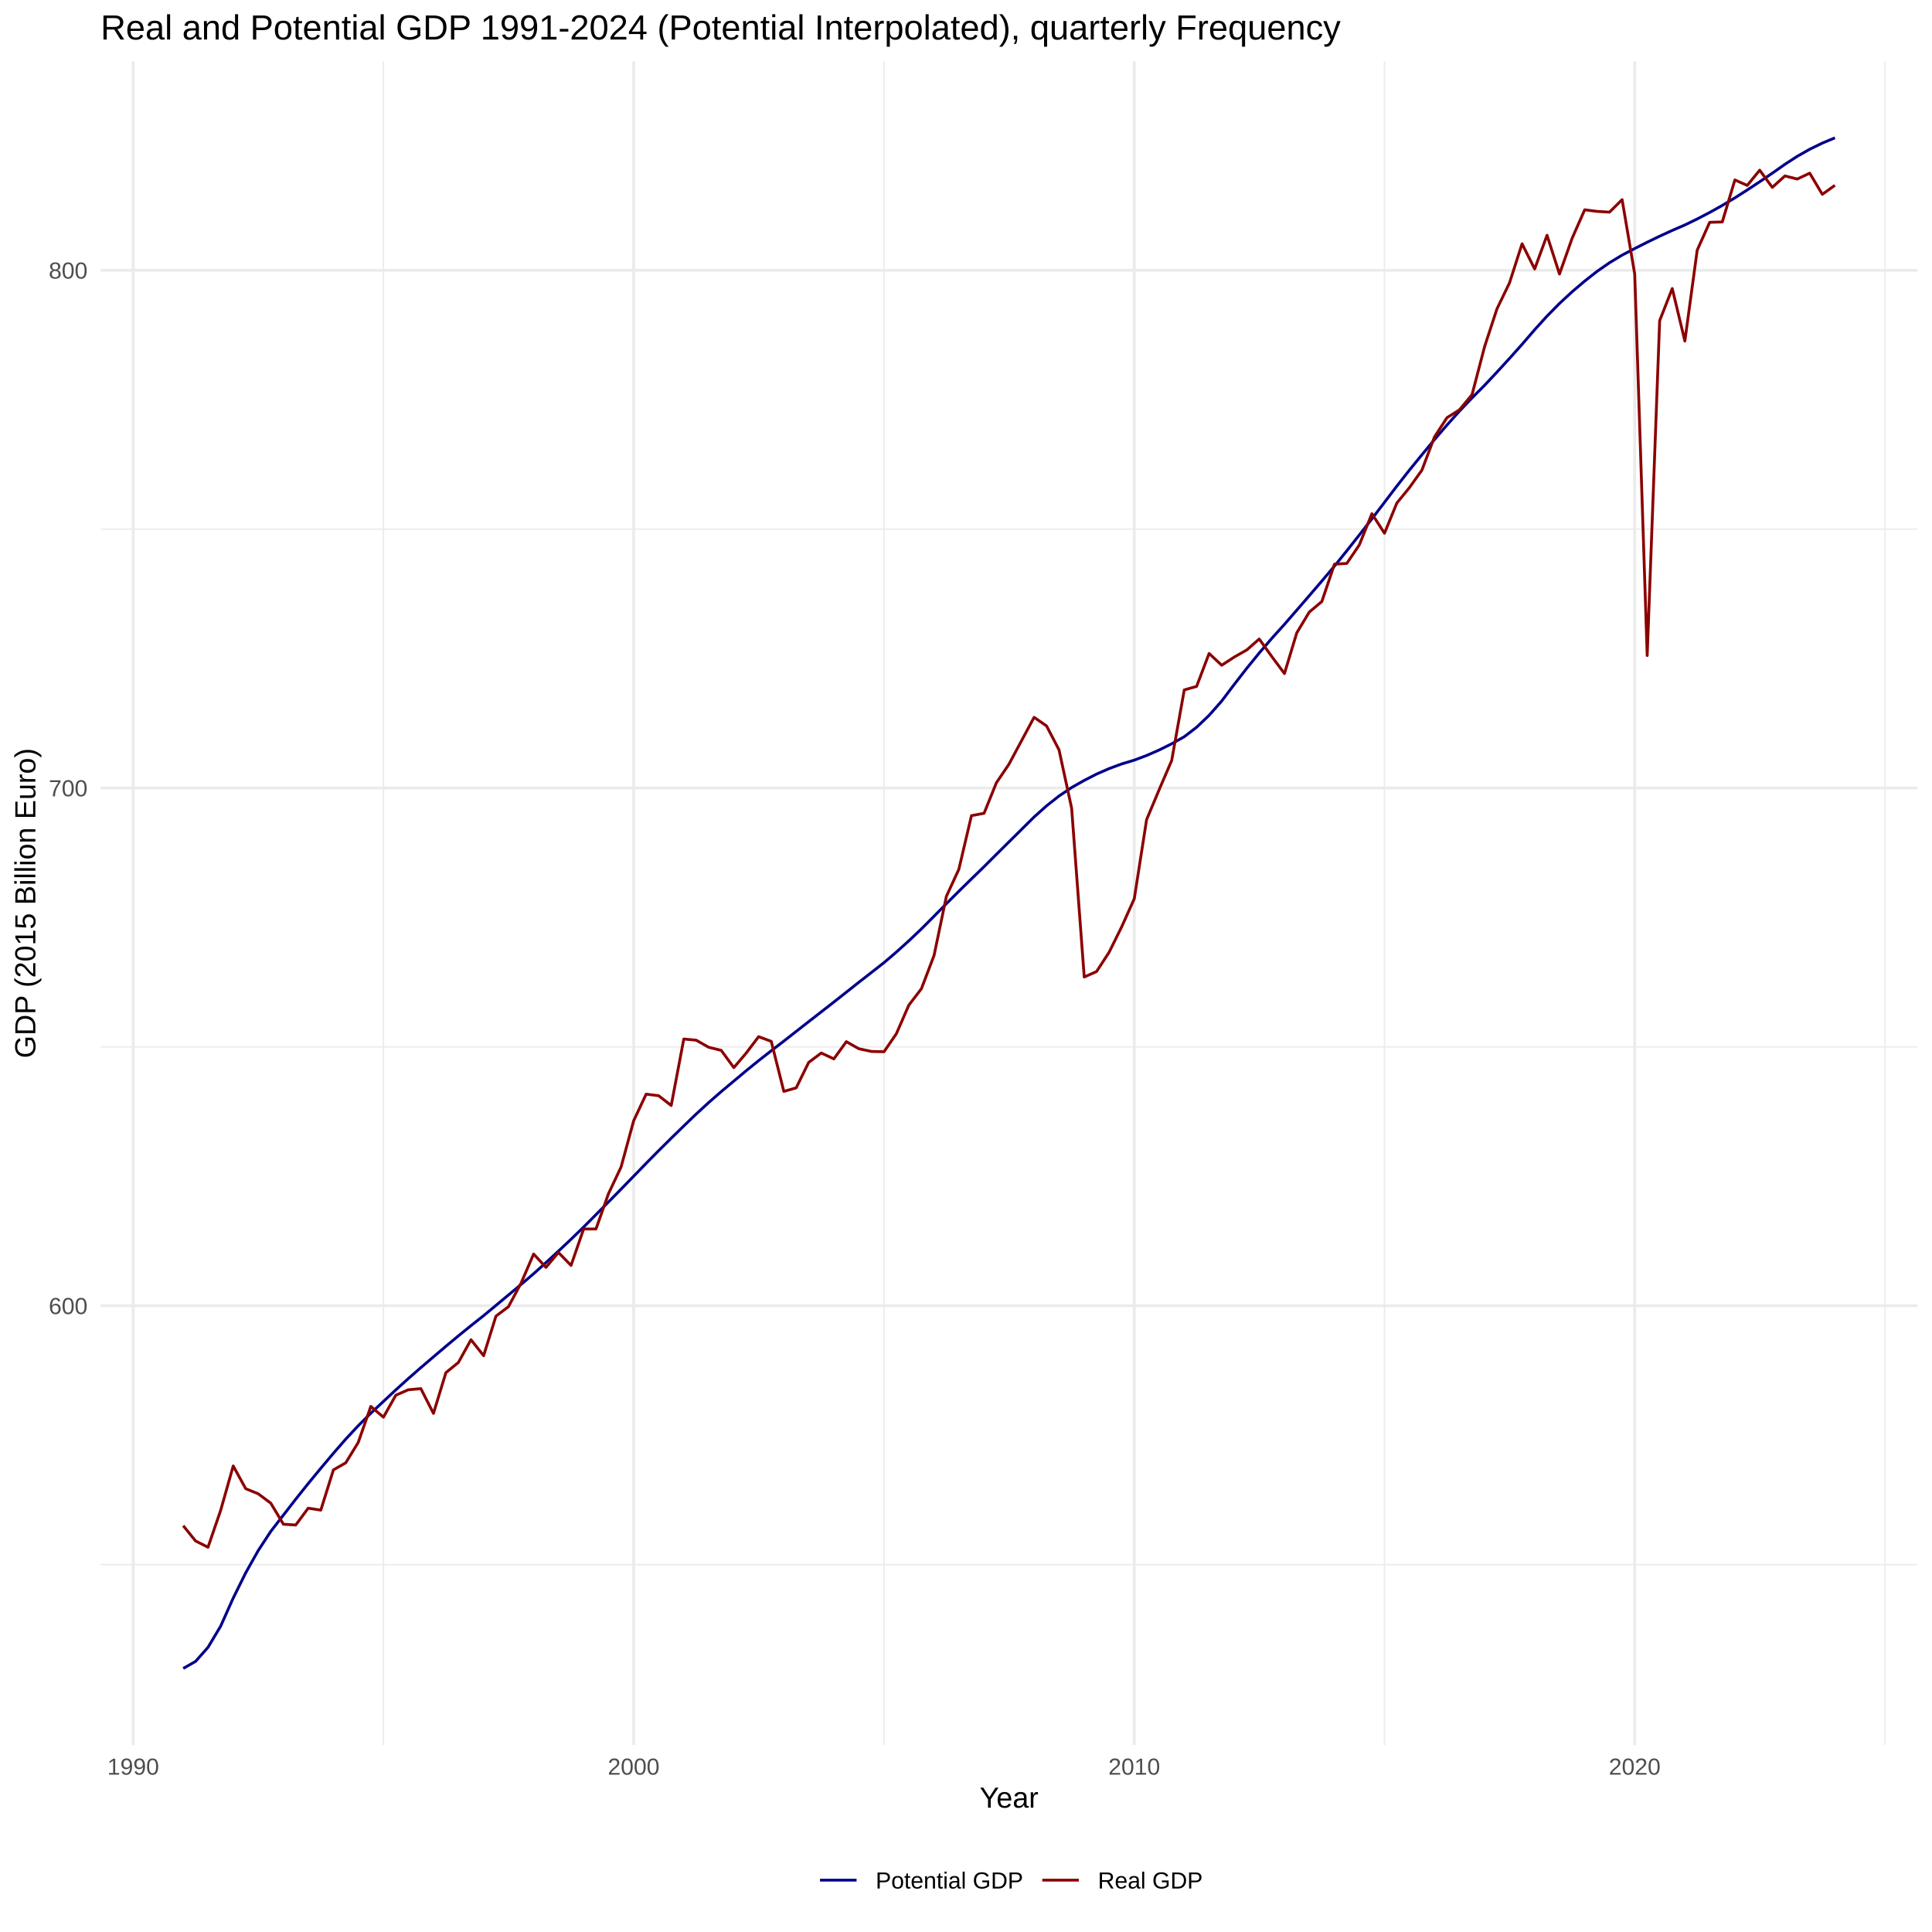
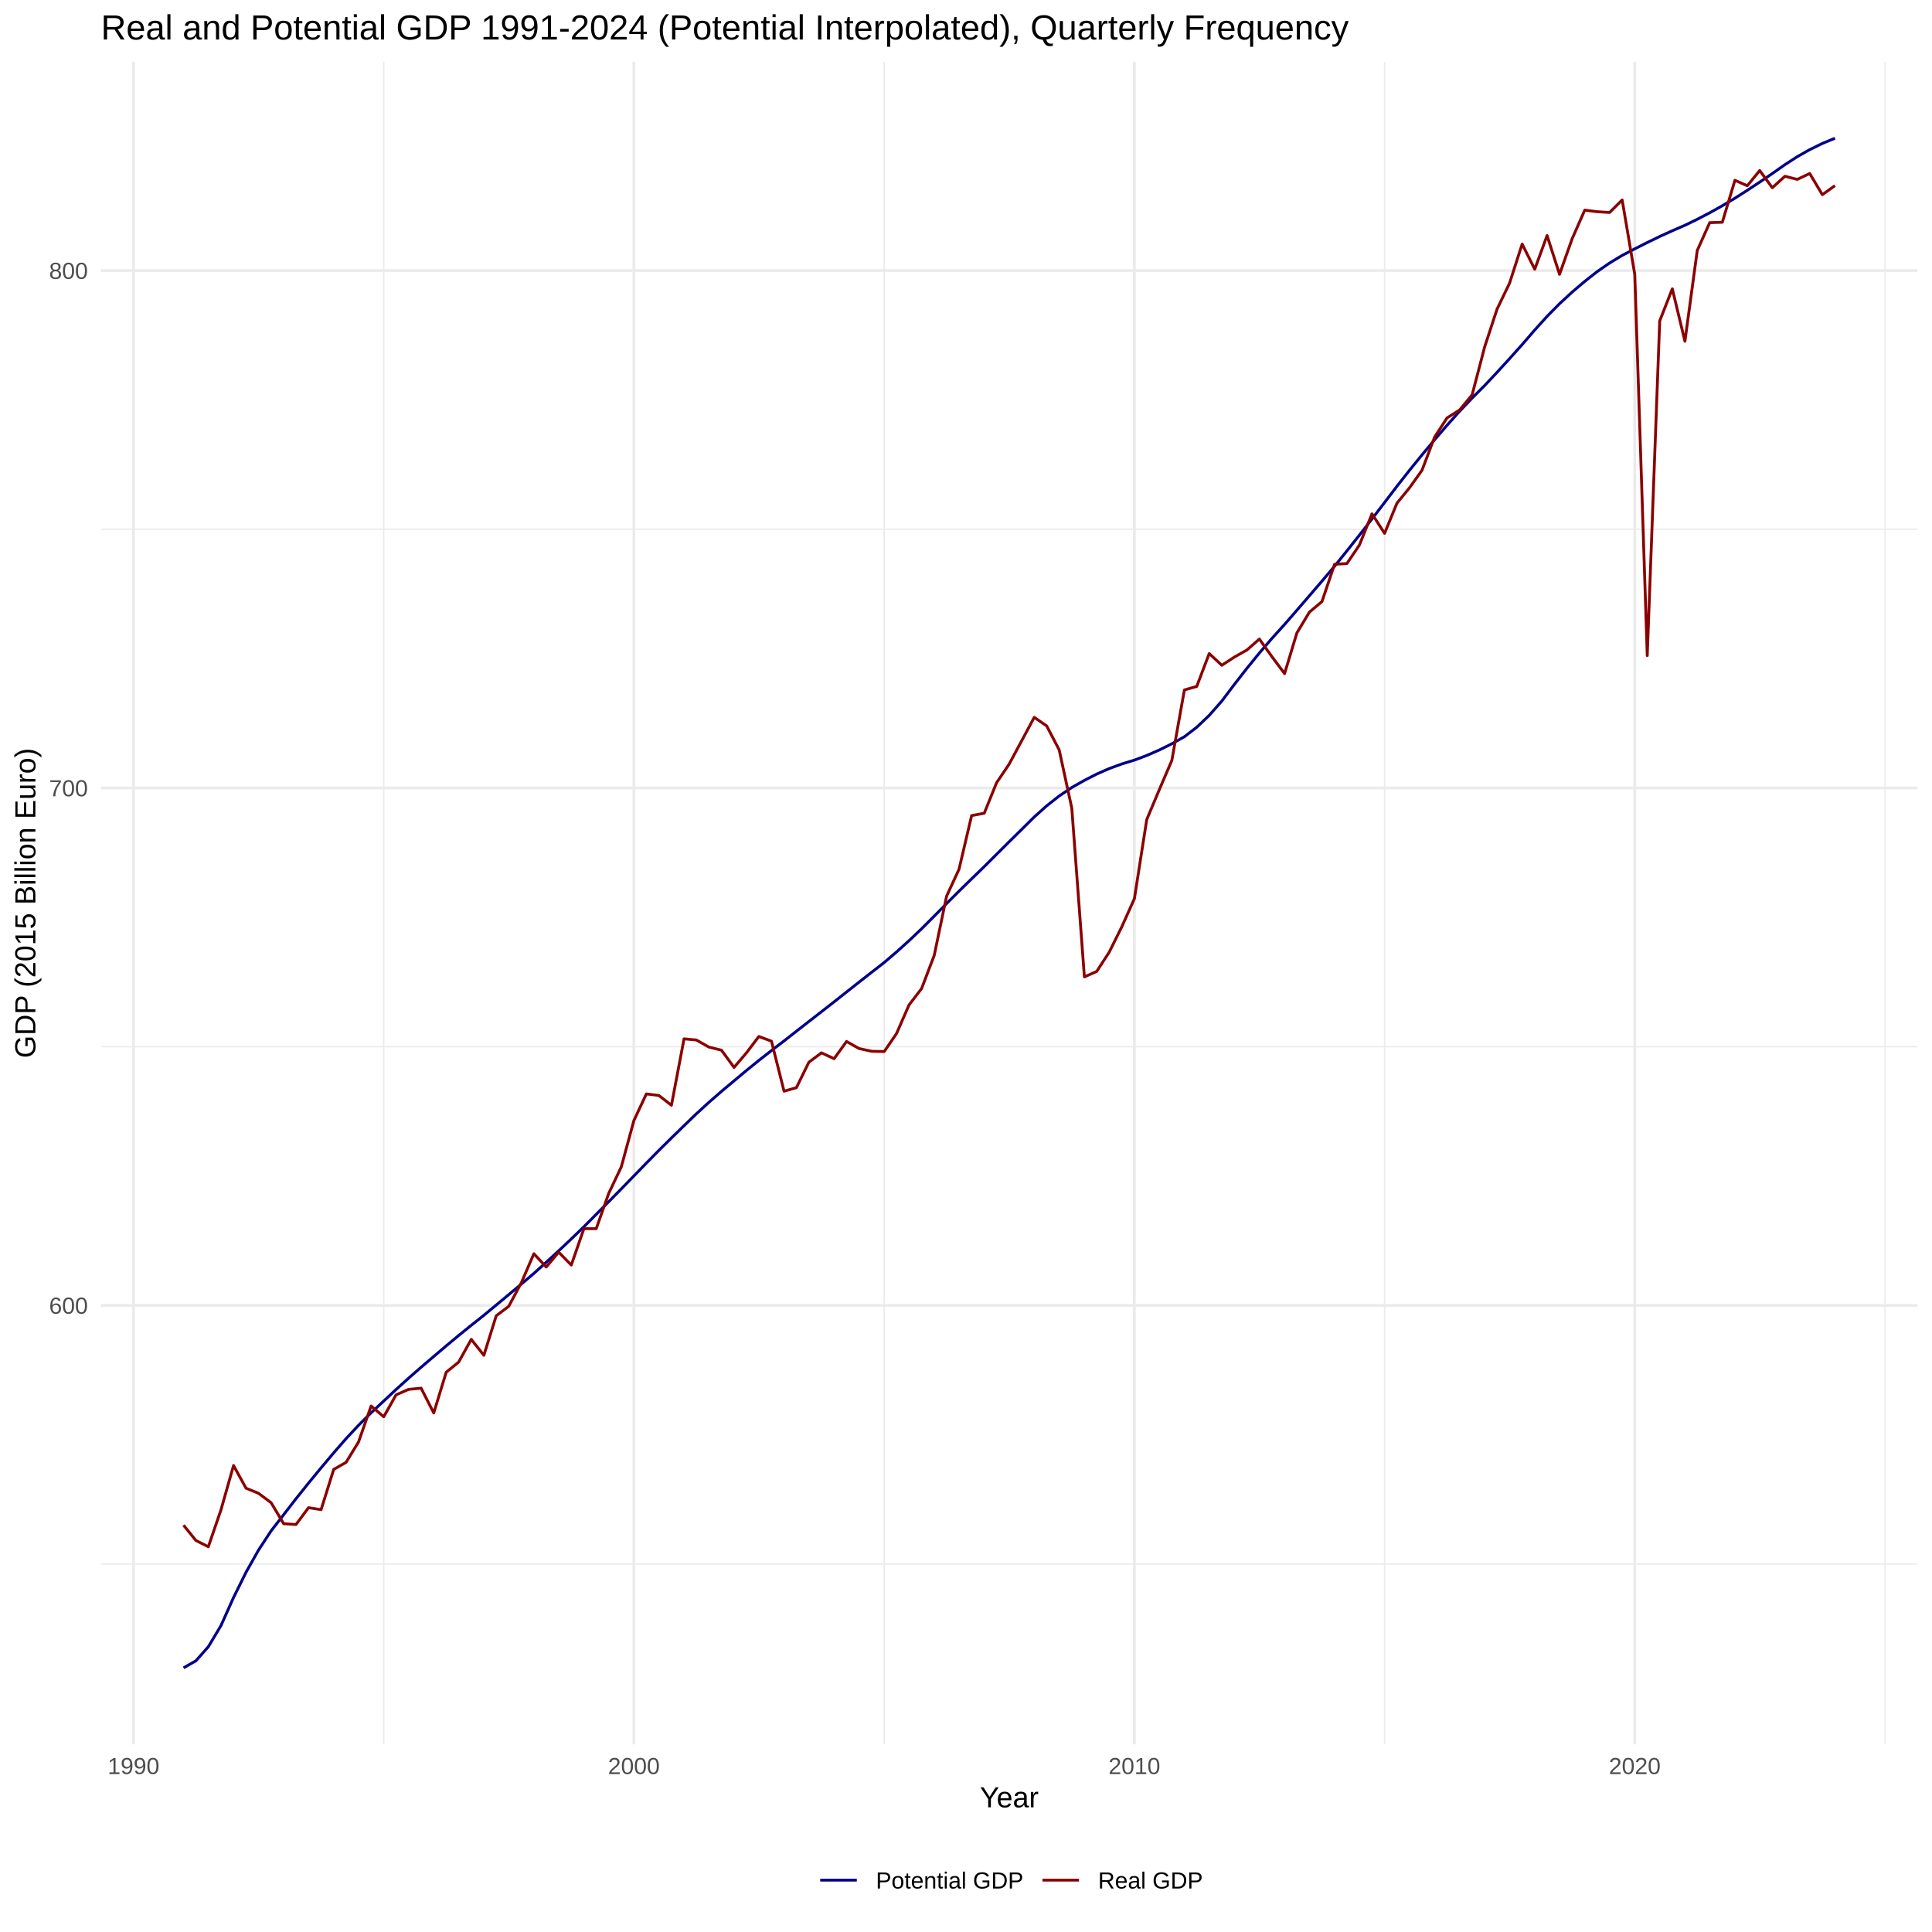
<svg xmlns="http://www.w3.org/2000/svg" class="svglite" width="730.19pt" height="730.19pt" viewBox="0 0 730.19 730.19">
  <defs>
    <style type="text/css">
    .svglite line, .svglite polyline, .svglite polygon, .svglite path, .svglite rect, .svglite circle {
      fill: none;
      stroke: #000000;
      stroke-linecap: round;
      stroke-linejoin: round;
      stroke-miterlimit: 10.00;
    }
    .svglite text {
      white-space: pre;
    }
  </style>
  </defs>
  <rect width="100%" height="100%" style="stroke: none; fill: none;" />
  <defs>
    <clipPath id="cpMC4wMHw3MzAuMTl8MC4wMHw3MzAuMTk=">
      <rect x="0.00" y="0.00" width="730.19" height="730.19" />
    </clipPath>
  </defs>
  <g clip-path="url(#cpMC4wMHw3MzAuMTl8MC4wMHw3MzAuMTk=)">
</g>
  <defs>
-     <clipPath id="cpMzguMDN8NzI0LjcyfDIzLjE4fDY1OS41MA==">
-       <rect x="38.03" y="23.18" width="686.68" height="636.32" />
+     <clipPath id="cpMzguMTZ8NzI0LjcyfDIzLjM0fDY1OS4yNg==">
+       <rect x="38.16" y="23.34" width="686.55" height="635.93" />
    </clipPath>
  </defs>
-   <g clip-path="url(#cpMzguMDN8NzI0LjcyfDIzLjE4fDY1OS41MA==)">
-     <polyline points="38.03,591.34 724.72,591.34 " style="stroke-width: 0.53; stroke: #EBEBEB; stroke-linecap: butt;" />
-     <polyline points="38.03,395.66 724.72,395.66 " style="stroke-width: 0.53; stroke: #EBEBEB; stroke-linecap: butt;" />
-     <polyline points="38.03,199.98 724.72,199.98 " style="stroke-width: 0.53; stroke: #EBEBEB; stroke-linecap: butt;" />
-     <polyline points="144.92,659.50 144.92,23.18 " style="stroke-width: 0.53; stroke: #EBEBEB; stroke-linecap: butt;" />
-     <polyline points="334.09,659.50 334.09,23.18 " style="stroke-width: 0.53; stroke: #EBEBEB; stroke-linecap: butt;" />
-     <polyline points="523.26,659.50 523.26,23.18 " style="stroke-width: 0.53; stroke: #EBEBEB; stroke-linecap: butt;" />
-     <polyline points="712.43,659.50 712.43,23.18 " style="stroke-width: 0.53; stroke: #EBEBEB; stroke-linecap: butt;" />
-     <polyline points="38.03,493.50 724.72,493.50 " style="stroke-width: 1.07; stroke: #EBEBEB; stroke-linecap: butt;" />
-     <polyline points="38.03,297.82 724.72,297.82 " style="stroke-width: 1.07; stroke: #EBEBEB; stroke-linecap: butt;" />
-     <polyline points="38.03,102.15 724.72,102.15 " style="stroke-width: 1.07; stroke: #EBEBEB; stroke-linecap: butt;" />
-     <polyline points="50.34,659.50 50.34,23.18 " style="stroke-width: 1.07; stroke: #EBEBEB; stroke-linecap: butt;" />
-     <polyline points="239.49,659.50 239.49,23.18 " style="stroke-width: 1.07; stroke: #EBEBEB; stroke-linecap: butt;" />
-     <polyline points="428.69,659.50 428.69,23.18 " style="stroke-width: 1.07; stroke: #EBEBEB; stroke-linecap: butt;" />
-     <polyline points="617.83,659.50 617.83,23.18 " style="stroke-width: 1.07; stroke: #EBEBEB; stroke-linecap: butt;" />
-     <polyline points="69.25,630.58 73.91,627.92 78.62,622.59 83.39,614.61 88.15,603.97 92.86,594.45 97.58,586.05 102.34,578.78 107.11,572.63 111.77,566.61 116.48,560.70 121.25,554.92 126.01,549.26 130.67,543.91 135.39,538.86 140.15,534.11 144.92,529.66 149.58,525.31 154.29,521.05 159.05,516.89 163.82,512.82 168.53,508.82 173.25,504.88 178.01,501.02 182.78,497.24 187.44,493.38 192.15,489.45 196.92,485.46 201.68,481.40 206.34,477.20 211.05,472.86 215.82,468.38 220.58,463.75 225.25,459.06 229.96,454.29 234.72,449.45 239.49,444.54 244.20,439.69 248.92,434.91 253.68,430.19 258.44,425.54 263.11,421.05 267.82,416.73 272.58,412.57 277.35,408.58 282.01,404.68 286.72,400.86 291.49,397.13 296.25,393.48 300.91,389.82 305.63,386.13 310.39,382.43 315.16,378.71 319.87,374.99 324.58,371.26 329.35,367.54 334.11,363.82 338.78,359.83 343.49,355.58 348.25,351.07 353.02,346.29 357.68,341.55 362.39,336.85 367.16,332.18 371.92,327.55 376.58,322.90 381.30,318.22 386.06,313.51 390.83,308.78 395.54,304.56 400.25,300.85 405.02,297.64 409.78,294.95 414.44,292.56 419.16,290.49 423.92,288.73 428.69,287.29 433.35,285.54 438.06,283.48 442.83,281.11 447.59,278.44 452.25,274.86 456.97,270.36 461.73,264.96 466.50,258.64 471.21,252.58 475.92,246.79 480.69,241.25 485.45,235.97 490.11,230.60 494.83,225.14 499.59,219.59 504.36,213.95 509.02,208.16 513.73,202.21 518.50,196.11 523.26,189.86 527.92,183.73 532.63,177.74 537.40,171.88 542.16,166.14 546.88,160.64 551.59,155.39 556.36,150.37 561.12,145.59 565.78,140.62 570.50,135.47 575.26,130.14 580.02,124.62 584.69,119.47 589.40,114.69 594.16,110.28 598.93,106.23 603.59,102.57 608.30,99.30 613.07,96.42 617.83,93.93 622.55,91.55 627.26,89.27 632.02,87.09 636.79,85.02 641.45,82.76 646.16,80.30 650.93,77.64 655.69,74.78 660.36,71.80 665.07,68.69 669.83,65.46 674.60,62.10 679.26,59.08 683.97,56.41 688.74,54.08 693.50,52.10 " style="stroke-width: 1.07; stroke: #00008B; stroke-linecap: butt;" />
-     <polyline points="69.25,576.63 73.91,582.40 78.62,584.77 83.39,570.85 88.15,554.05 92.86,562.64 97.58,564.56 102.34,568.12 107.11,576.07 111.77,576.37 116.48,570.01 121.25,570.74 126.01,555.53 130.67,552.87 135.39,545.17 140.15,531.55 144.92,535.62 149.58,527.33 154.29,525.26 159.05,524.82 163.82,534.18 168.53,518.78 173.25,514.93 178.01,506.35 182.78,512.38 187.44,497.43 192.15,493.88 196.92,484.99 201.68,473.96 206.34,479.00 211.05,473.37 215.82,478.26 220.58,464.49 225.25,464.49 229.96,451.17 234.72,441.10 239.49,423.59 244.20,413.53 248.92,414.12 253.68,417.82 258.44,392.69 263.11,393.13 267.82,395.80 272.58,396.98 277.35,403.50 282.01,398.02 286.72,391.80 291.49,393.58 296.25,412.49 300.91,411.16 305.63,401.54 310.39,397.98 315.16,400.20 319.87,393.69 324.58,396.36 329.35,397.39 334.11,397.50 338.78,390.69 343.49,379.89 348.25,373.67 353.02,361.12 357.68,338.77 362.39,328.55 367.16,308.27 371.92,307.38 376.58,295.84 381.30,288.88 386.06,280.00 390.83,271.11 395.54,274.37 400.25,283.40 405.02,305.46 409.78,369.26 414.44,367.19 419.16,359.94 423.92,350.31 428.69,339.69 433.35,309.79 438.06,298.54 442.83,287.44 447.59,260.75 452.25,259.42 456.97,246.98 461.73,251.43 466.50,248.32 471.21,245.65 475.92,241.51 480.69,248.17 485.45,254.57 490.11,239.18 494.83,231.33 499.59,227.33 504.36,213.23 509.02,212.94 513.73,205.98 518.50,194.14 523.26,201.54 527.92,190.14 532.63,184.37 537.40,177.70 542.16,165.12 546.88,157.86 551.59,154.90 556.36,149.13 561.12,130.92 565.78,116.71 570.50,106.94 575.26,92.14 580.02,101.65 584.69,88.92 589.40,103.57 594.16,90.10 598.93,79.29 603.59,79.89 608.30,80.18 613.07,75.45 617.83,103.57 622.55,247.76 627.26,121.19 632.02,109.05 636.79,128.89 641.45,94.54 646.16,84.03 650.93,83.88 655.69,68.01 660.36,70.08 665.07,64.31 669.83,70.82 674.60,66.49 679.26,67.67 683.97,65.45 688.74,73.45 693.50,70.04 " style="stroke-width: 1.07; stroke: #8B0000; stroke-linecap: butt;" />
+   <g clip-path="url(#cpMzguMTZ8NzI0LjcyfDIzLjM0fDY1OS4yNg==)">
+     <polyline points="38.16,591.14 724.72,591.14 " style="stroke-width: 0.53; stroke: #EBEBEB; stroke-linecap: butt;" />
+     <polyline points="38.16,395.59 724.72,395.59 " style="stroke-width: 0.53; stroke: #EBEBEB; stroke-linecap: butt;" />
+     <polyline points="38.16,200.03 724.72,200.03 " style="stroke-width: 0.53; stroke: #EBEBEB; stroke-linecap: butt;" />
+     <polyline points="145.03,659.26 145.03,23.34 " style="stroke-width: 0.53; stroke: #EBEBEB; stroke-linecap: butt;" />
+     <polyline points="334.16,659.26 334.16,23.34 " style="stroke-width: 0.53; stroke: #EBEBEB; stroke-linecap: butt;" />
+     <polyline points="523.30,659.26 523.30,23.34 " style="stroke-width: 0.53; stroke: #EBEBEB; stroke-linecap: butt;" />
+     <polyline points="712.43,659.26 712.43,23.34 " style="stroke-width: 0.53; stroke: #EBEBEB; stroke-linecap: butt;" />
+     <polyline points="38.16,493.37 724.72,493.37 " style="stroke-width: 1.07; stroke: #EBEBEB; stroke-linecap: butt;" />
+     <polyline points="38.16,297.81 724.72,297.81 " style="stroke-width: 1.07; stroke: #EBEBEB; stroke-linecap: butt;" />
+     <polyline points="38.16,102.25 724.72,102.25 " style="stroke-width: 1.07; stroke: #EBEBEB; stroke-linecap: butt;" />
+     <polyline points="50.47,659.26 50.47,23.34 " style="stroke-width: 1.07; stroke: #EBEBEB; stroke-linecap: butt;" />
+     <polyline points="239.58,659.26 239.58,23.34 " style="stroke-width: 1.07; stroke: #EBEBEB; stroke-linecap: butt;" />
+     <polyline points="428.74,659.26 428.74,23.34 " style="stroke-width: 1.07; stroke: #EBEBEB; stroke-linecap: butt;" />
+     <polyline points="617.85,659.26 617.85,23.34 " style="stroke-width: 1.07; stroke: #EBEBEB; stroke-linecap: butt;" />
+     <polyline points="69.37,630.36 74.03,627.70 78.74,622.38 83.51,614.40 88.27,603.77 92.98,594.25 97.70,585.86 102.46,578.59 107.22,572.45 111.88,566.43 116.60,560.53 121.36,554.75 126.12,549.10 130.78,543.74 135.50,538.69 140.26,533.95 145.03,529.51 149.69,525.16 154.40,520.90 159.16,516.74 163.93,512.67 168.64,508.67 173.35,504.74 178.11,500.89 182.88,497.10 187.54,493.24 192.25,489.32 197.01,485.33 201.78,481.27 206.44,477.07 211.15,472.74 215.92,468.26 220.68,463.64 225.34,458.95 230.05,454.18 234.82,449.34 239.58,444.43 244.29,439.59 249.00,434.81 253.77,430.09 258.53,425.44 263.19,420.96 267.91,416.64 272.67,412.49 277.43,408.50 282.09,404.60 286.81,400.78 291.57,397.05 296.33,393.41 300.99,389.75 305.71,386.07 310.47,382.37 315.24,378.65 319.95,374.92 324.66,371.20 329.42,367.48 334.19,363.76 338.85,359.78 343.56,355.53 348.32,351.02 353.09,346.25 357.75,341.51 362.46,336.81 367.22,332.15 371.99,327.52 376.65,322.87 381.36,318.19 386.13,313.49 390.89,308.77 395.60,304.55 400.31,300.84 405.08,297.63 409.84,294.94 414.50,292.55 419.21,290.48 423.98,288.73 428.74,287.28 433.40,285.53 438.12,283.47 442.88,281.11 447.64,278.44 452.30,274.86 457.02,270.37 461.78,264.96 466.54,258.65 471.26,252.60 475.97,246.81 480.73,241.27 485.50,236.00 490.16,230.63 494.87,225.17 499.63,219.63 504.40,213.99 509.06,208.20 513.77,202.26 518.53,196.16 523.30,189.91 527.96,183.79 532.67,177.80 537.43,171.94 542.20,166.21 546.91,160.72 551.62,155.46 556.39,150.45 561.15,145.67 565.81,140.71 570.52,135.56 575.29,130.23 580.05,124.72 584.71,119.57 589.42,114.79 594.19,110.38 598.95,106.34 603.61,102.68 608.33,99.41 613.09,96.53 617.85,94.05 622.57,91.66 627.28,89.38 632.04,87.21 636.81,85.14 641.47,82.88 646.18,80.42 650.94,77.76 655.71,74.91 660.37,71.93 665.08,68.82 669.84,65.59 674.61,62.23 679.27,59.22 683.98,56.55 688.74,54.22 693.51,52.24 " style="stroke-width: 1.07; stroke: #00008B; stroke-linecap: butt;" />
+     <polyline points="69.37,576.44 74.03,582.21 78.74,584.58 83.51,570.67 88.27,553.88 92.98,562.46 97.70,564.38 102.46,567.94 107.22,575.89 111.88,576.18 116.60,569.82 121.36,570.56 126.12,555.36 130.78,552.70 135.50,545.00 140.26,531.39 145.03,535.46 149.69,527.18 154.40,525.11 159.16,524.66 163.93,534.02 168.64,518.63 173.35,514.79 178.11,506.21 182.88,512.23 187.54,497.29 192.25,493.74 197.01,484.86 201.78,473.84 206.44,478.87 211.15,473.25 215.92,478.13 220.68,464.37 225.34,464.37 230.05,451.06 234.82,441.00 239.58,423.50 244.29,413.44 249.00,414.03 253.77,417.73 258.53,392.62 263.19,393.06 267.91,395.73 272.67,396.91 277.43,403.42 282.09,397.95 286.81,391.73 291.57,393.51 296.33,412.41 300.99,411.08 305.71,401.46 310.47,397.91 315.24,400.13 319.95,393.62 324.66,396.28 329.42,397.32 334.19,397.43 338.85,390.62 343.56,379.82 348.32,373.61 353.09,361.07 357.75,338.73 362.46,328.52 367.22,308.25 371.99,307.36 376.65,295.83 381.36,288.87 386.13,279.99 390.89,271.12 395.60,274.37 400.31,283.40 405.08,305.44 409.84,369.21 414.50,367.14 419.21,359.89 423.98,350.27 428.74,339.65 433.40,309.77 438.12,298.53 442.88,287.43 447.64,260.76 452.30,259.43 457.02,247.00 461.78,251.44 466.54,248.33 471.26,245.67 475.97,241.53 480.73,248.19 485.50,254.58 490.16,239.20 494.87,231.36 499.63,227.36 504.40,213.27 509.06,212.98 513.77,206.02 518.53,194.19 523.30,201.58 527.96,190.19 532.67,184.42 537.43,177.76 542.20,165.19 546.91,157.94 551.62,154.98 556.39,149.21 561.15,131.01 565.81,116.81 570.52,107.05 575.29,92.25 580.05,101.76 584.71,89.03 589.42,103.68 594.19,90.22 598.95,79.42 603.61,80.01 608.33,80.31 613.09,75.57 617.85,103.68 622.57,247.78 627.28,121.29 632.04,109.16 636.81,128.98 641.47,94.66 646.18,84.15 650.94,84.00 655.71,68.14 660.37,70.21 665.08,64.44 669.84,70.95 674.61,66.62 679.27,67.80 683.98,65.58 688.74,73.57 693.51,70.17 " style="stroke-width: 1.07; stroke: #8B0000; stroke-linecap: butt;" />
  </g>
  <g clip-path="url(#cpMC4wMHw3MzAuMTl8MC4wMHw3MzAuMTk=)">
-     <text x="33.10" y="496.65" text-anchor="end" style="font-size: 8.80px;fill: #4D4D4D; font-family: &quot;Arial&quot;;" textLength="14.69px" lengthAdjust="spacingAndGlyphs">600</text>
-     <text x="33.10" y="300.97" text-anchor="end" style="font-size: 8.80px;fill: #4D4D4D; font-family: &quot;Arial&quot;;" textLength="14.69px" lengthAdjust="spacingAndGlyphs">700</text>
-     <text x="33.10" y="105.30" text-anchor="end" style="font-size: 8.80px;fill: #4D4D4D; font-family: &quot;Arial&quot;;" textLength="14.69px" lengthAdjust="spacingAndGlyphs">800</text>
-     <text x="50.34" y="670.73" text-anchor="middle" style="font-size: 8.80px;fill: #4D4D4D; font-family: &quot;Arial&quot;;" textLength="19.58px" lengthAdjust="spacingAndGlyphs">1990</text>
-     <text x="239.49" y="670.73" text-anchor="middle" style="font-size: 8.80px;fill: #4D4D4D; font-family: &quot;Arial&quot;;" textLength="19.58px" lengthAdjust="spacingAndGlyphs">2000</text>
-     <text x="428.69" y="670.73" text-anchor="middle" style="font-size: 8.80px;fill: #4D4D4D; font-family: &quot;Arial&quot;;" textLength="19.58px" lengthAdjust="spacingAndGlyphs">2010</text>
-     <text x="617.83" y="670.73" text-anchor="middle" style="font-size: 8.80px;fill: #4D4D4D; font-family: &quot;Arial&quot;;" textLength="19.58px" lengthAdjust="spacingAndGlyphs">2020</text>
-     <text x="381.37" y="683.20" text-anchor="middle" style="font-size: 11.00px; font-family: &quot;Arial&quot;;" textLength="22.23px" lengthAdjust="spacingAndGlyphs">Year</text>
-     <text transform="translate(13.36,341.34) rotate(-90)" text-anchor="middle" style="font-size: 11.00px; font-family: &quot;Arial&quot;;" textLength="117.21px" lengthAdjust="spacingAndGlyphs">GDP (2015 Billion Euro)</text>
-     <line x1="309.92" y1="710.60" x2="323.74" y2="710.60" style="stroke-width: 1.07; stroke: #00008B; stroke-linecap: butt;" />
-     <line x1="393.92" y1="710.60" x2="407.74" y2="710.60" style="stroke-width: 1.07; stroke: #8B0000; stroke-linecap: butt;" />
-     <text x="330.95" y="713.75" style="font-size: 8.80px; font-family: &quot;Arial&quot;;" textLength="55.76px" lengthAdjust="spacingAndGlyphs">Potential GDP</text>
-     <text x="414.95" y="713.75" style="font-size: 8.80px; font-family: &quot;Arial&quot;;" textLength="39.61px" lengthAdjust="spacingAndGlyphs">Real GDP</text>
-     <text x="38.03" y="14.93" style="font-size: 13.20px; font-family: &quot;Arial&quot;;" textLength="468.33px" lengthAdjust="spacingAndGlyphs">Real and Potential GDP 1991-2024 (Potential Interpolated), quarterly Frequency</text>
+     <text x="33.23" y="496.52" text-anchor="end" style="font-size: 8.80px;fill: #4D4D4D; font-family: &quot;Arial&quot;;" textLength="14.69px" lengthAdjust="spacingAndGlyphs">600</text>
+     <text x="33.23" y="300.96" text-anchor="end" style="font-size: 8.80px;fill: #4D4D4D; font-family: &quot;Arial&quot;;" textLength="14.69px" lengthAdjust="spacingAndGlyphs">700</text>
+     <text x="33.23" y="105.41" text-anchor="end" style="font-size: 8.80px;fill: #4D4D4D; font-family: &quot;Arial&quot;;" textLength="14.69px" lengthAdjust="spacingAndGlyphs">800</text>
+     <text x="50.47" y="670.50" text-anchor="middle" style="font-size: 8.80px;fill: #4D4D4D; font-family: &quot;Arial&quot;;" textLength="19.58px" lengthAdjust="spacingAndGlyphs">1990</text>
+     <text x="239.58" y="670.50" text-anchor="middle" style="font-size: 8.80px;fill: #4D4D4D; font-family: &quot;Arial&quot;;" textLength="19.58px" lengthAdjust="spacingAndGlyphs">2000</text>
+     <text x="428.74" y="670.50" text-anchor="middle" style="font-size: 8.80px;fill: #4D4D4D; font-family: &quot;Arial&quot;;" textLength="19.58px" lengthAdjust="spacingAndGlyphs">2010</text>
+     <text x="617.85" y="670.50" text-anchor="middle" style="font-size: 8.80px;fill: #4D4D4D; font-family: &quot;Arial&quot;;" textLength="19.58px" lengthAdjust="spacingAndGlyphs">2020</text>
+     <text x="381.44" y="683.08" text-anchor="middle" style="font-size: 11.00px; font-family: &quot;Arial&quot;;" textLength="23.24px" lengthAdjust="spacingAndGlyphs">Year</text>
+     <text transform="translate(13.37,341.30) rotate(-90)" text-anchor="middle" style="font-size: 11.00px; font-family: &quot;Arial&quot;;" textLength="117.38px" lengthAdjust="spacingAndGlyphs">GDP (2015 Billion Euro)</text>
+     <line x1="310.00" y1="710.60" x2="323.83" y2="710.60" style="stroke-width: 1.07; stroke: #00008B; stroke-linecap: butt;" />
+     <line x1="393.98" y1="710.60" x2="407.80" y2="710.60" style="stroke-width: 1.07; stroke: #8B0000; stroke-linecap: butt;" />
+     <text x="331.04" y="713.75" style="font-size: 8.80px; font-family: &quot;Arial&quot;;" textLength="55.74px" lengthAdjust="spacingAndGlyphs">Potential GDP</text>
+     <text x="415.01" y="713.75" style="font-size: 8.80px; font-family: &quot;Arial&quot;;" textLength="39.59px" lengthAdjust="spacingAndGlyphs">Real GDP</text>
+     <text x="38.16" y="14.94" style="font-size: 13.20px; font-family: &quot;Arial&quot;;" textLength="471.49px" lengthAdjust="spacingAndGlyphs">Real and Potential GDP 1991-2024 (Potential Interpolated), Quarterly Frequency</text>
  </g>
</svg>
